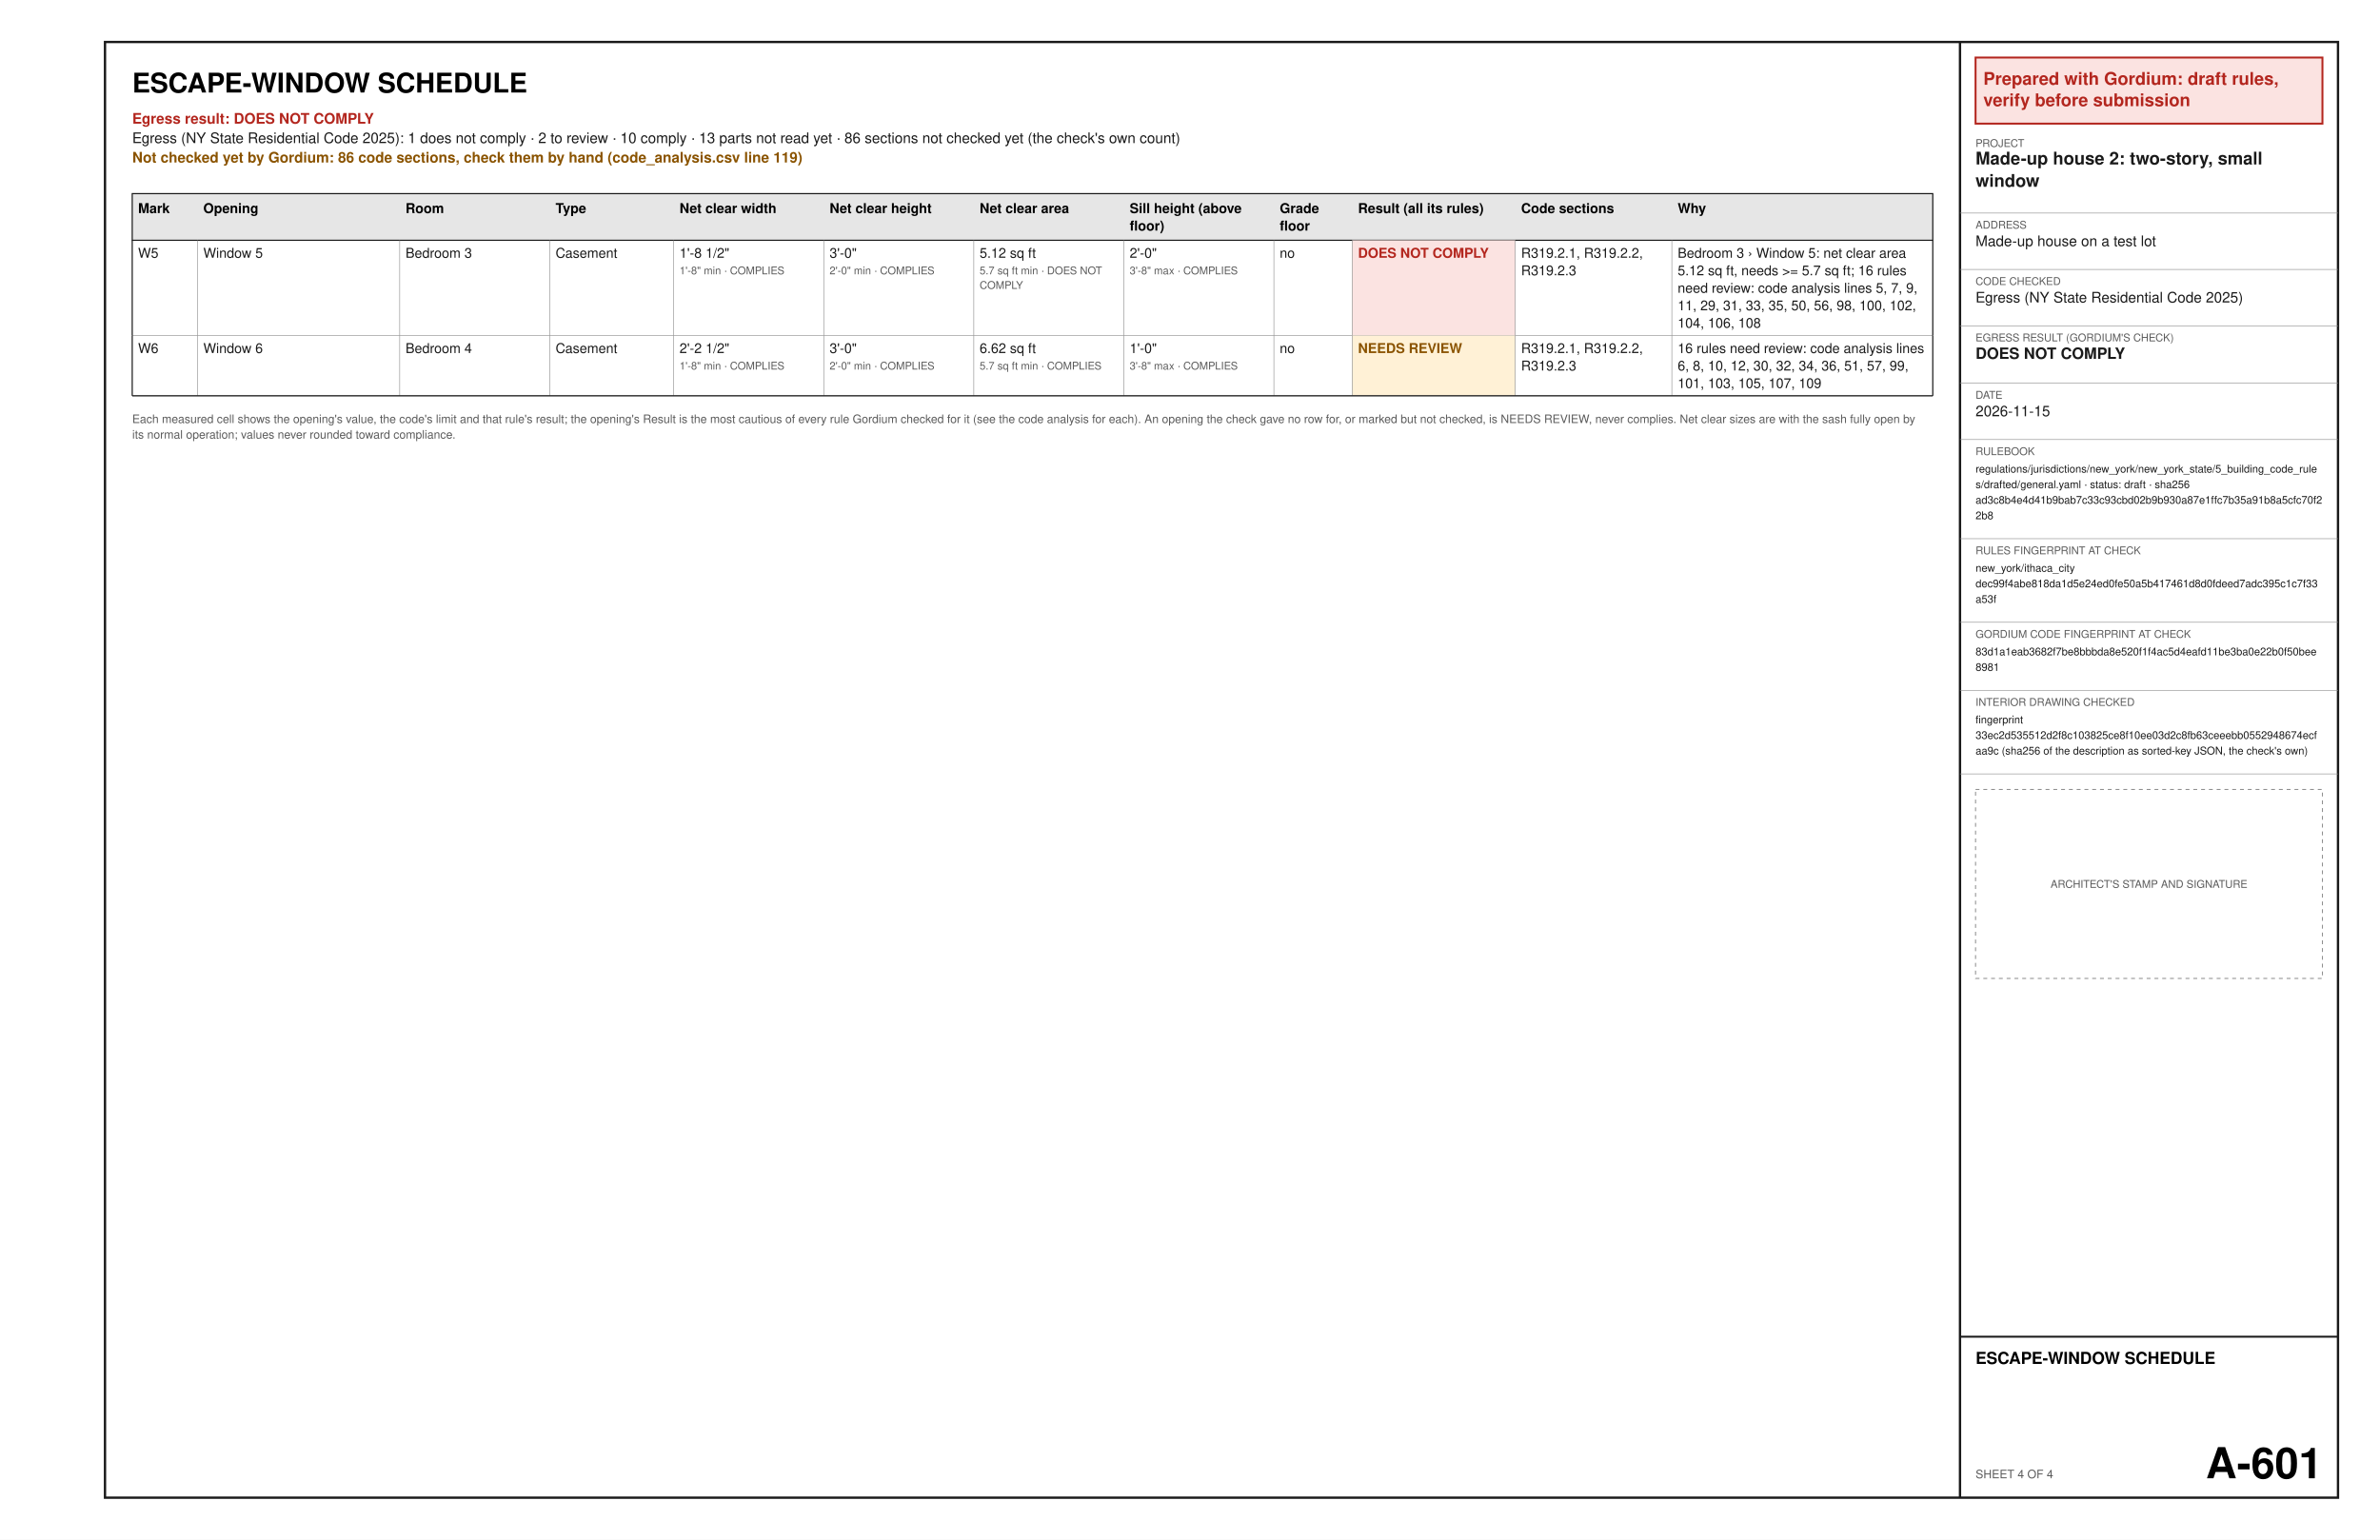
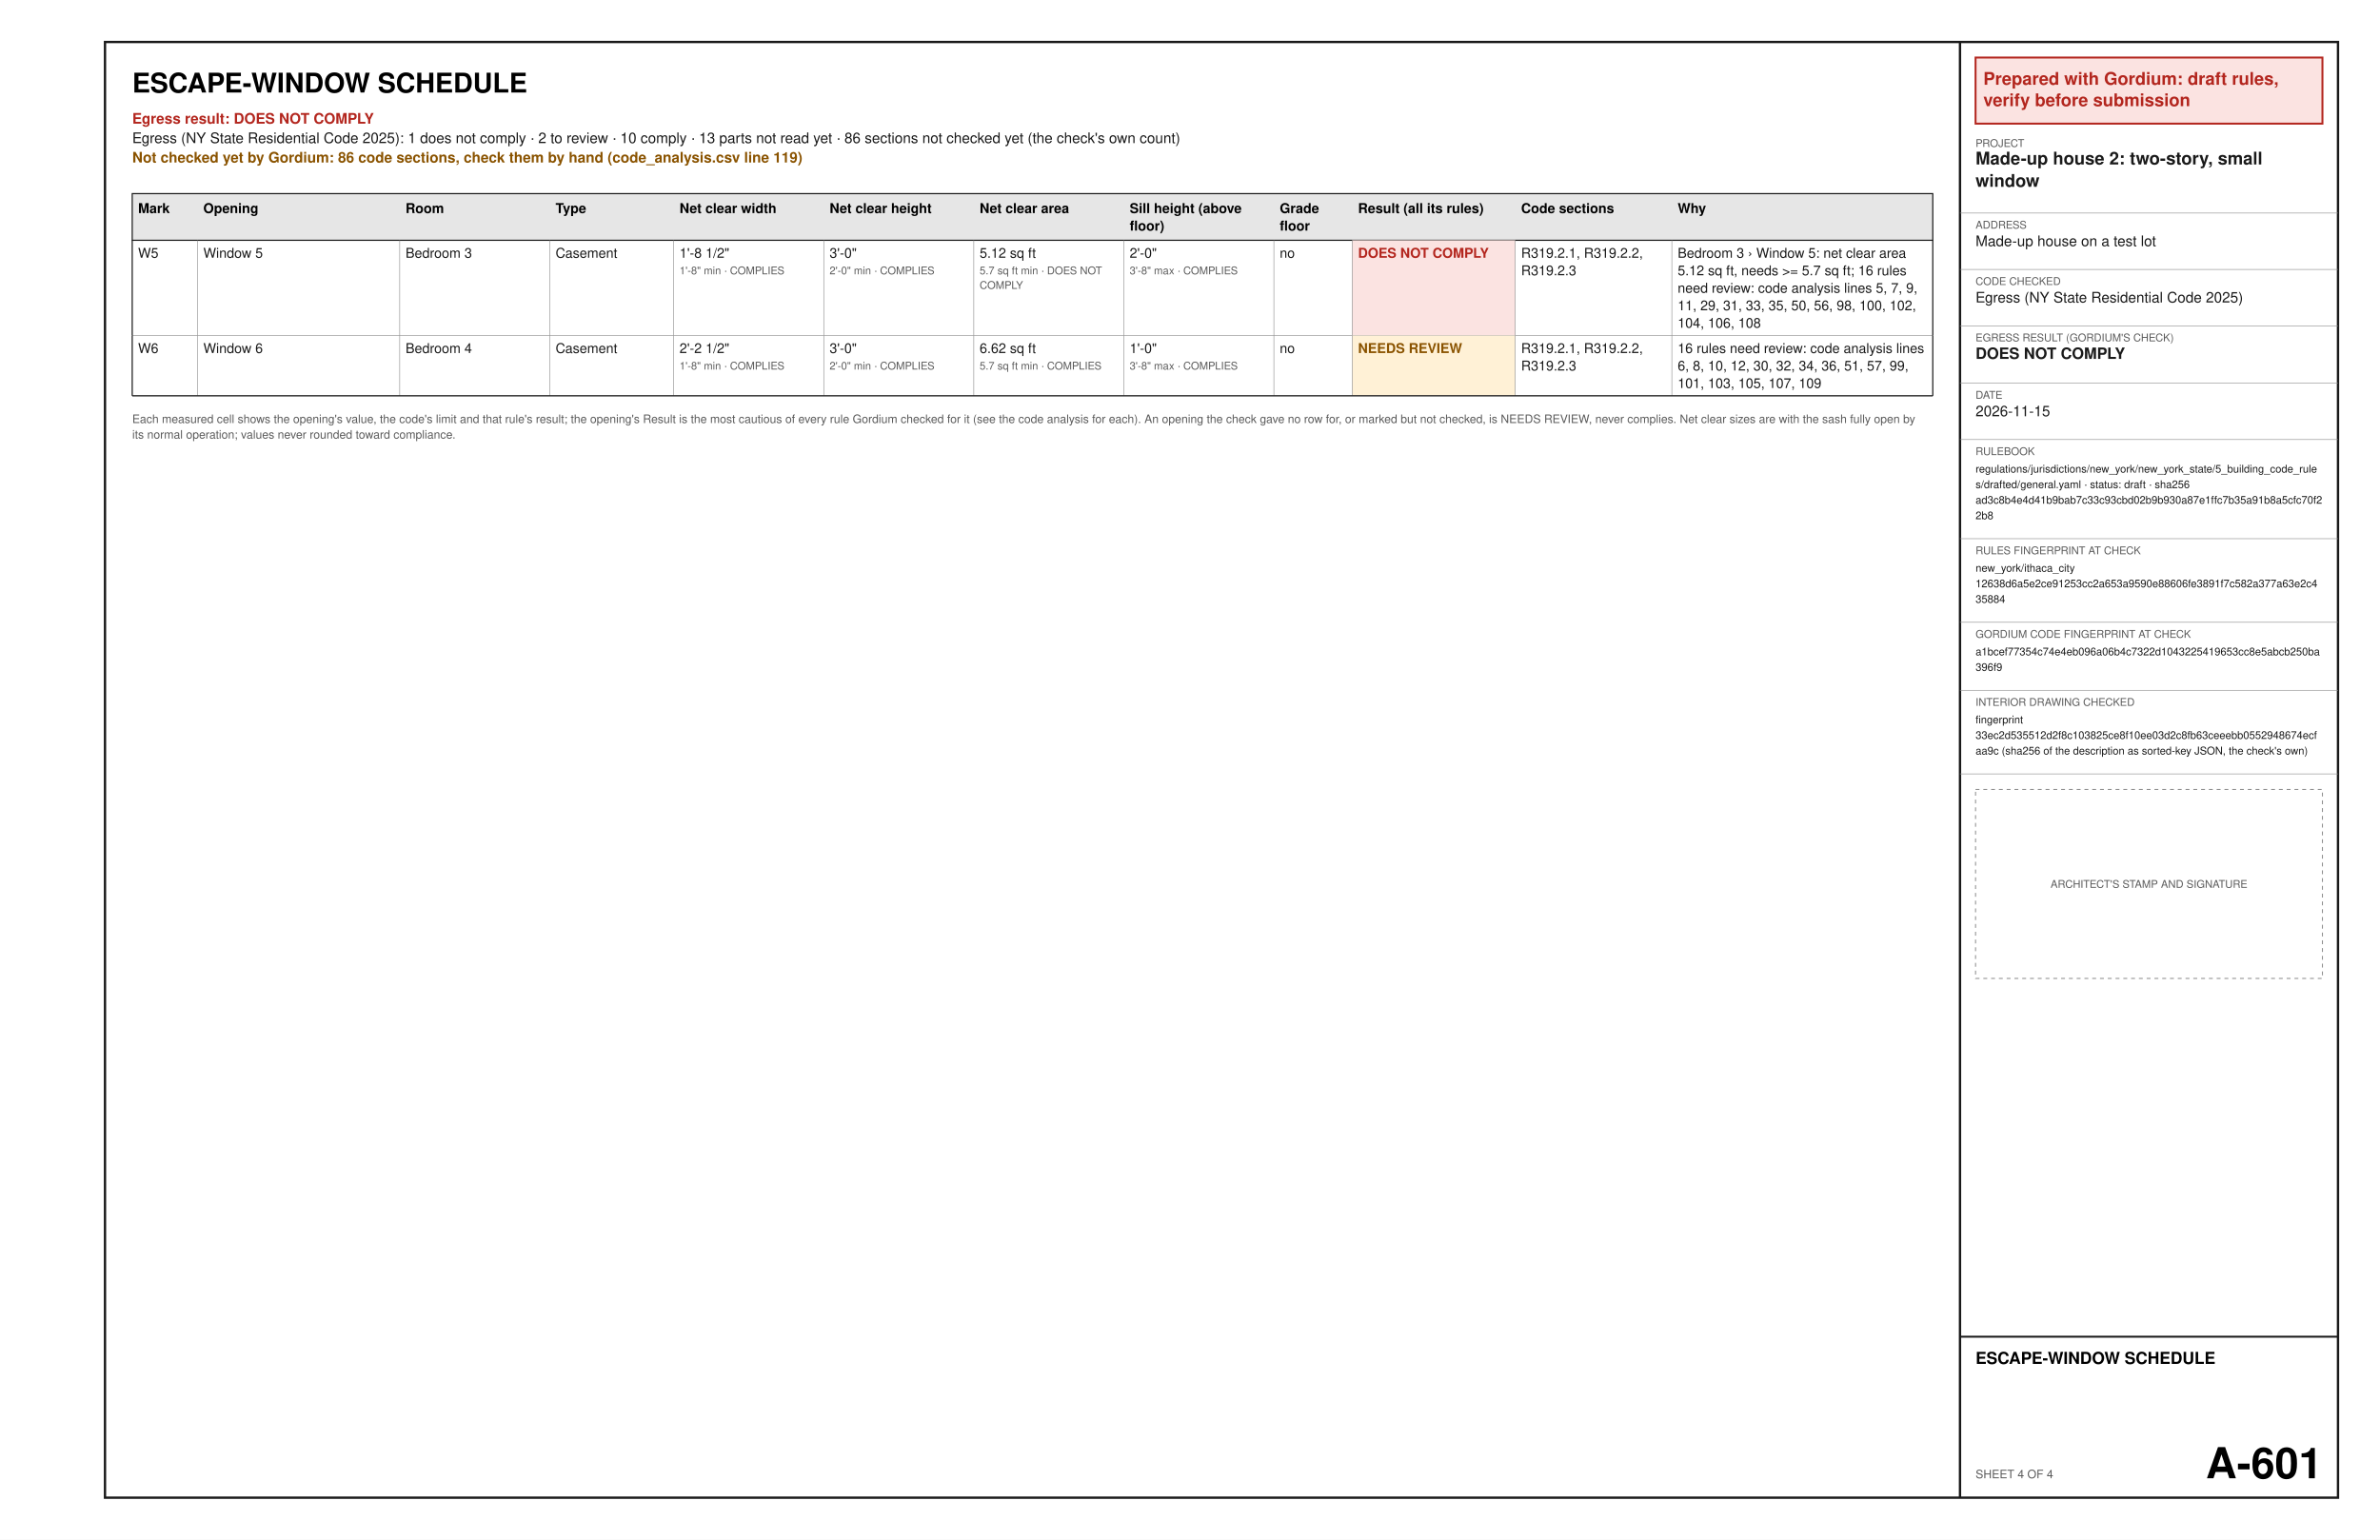
<svg xmlns="http://www.w3.org/2000/svg" width="17in" height="11in" viewBox="0 0 1224 792" font-family="Helvetica, Arial, sans-serif">
  <rect x="0" y="0" width="1224" height="792" fill="#ffffff" />
  <text x="68" y="47.6" font-size="14" font-weight="bold" text-anchor="start" fill="#000000" xml:space="preserve">ESCAPE-WINDOW SCHEDULE</text>
  <text x="68" y="63.6" font-size="7.5" font-weight="bold" text-anchor="start" fill="#b3261e" xml:space="preserve">Egress result: DOES NOT COMPLY</text>
  <text x="68" y="73.6" font-size="7.5" text-anchor="start" fill="#1a1a1a" xml:space="preserve">Egress (NY State Residential Code 2025): 1 does not comply · 2 to review · 10 comply · 13 parts not read yet · 86 sections not checked yet (the check's own count)</text>
  <text x="68" y="83.6" font-size="7.5" font-weight="bold" text-anchor="start" fill="#8a5300" xml:space="preserve">Not checked yet by Gordium: 86 code sections, check them by hand (code_analysis.csv line 119)</text>
  <polygon points="68,99.6 994,99.6 994,123.6 68,123.6" fill="#e6e6e6" stroke="#1a1a1a" stroke-width="0.6" />
  <text x="71" y="109.6" font-size="7" font-weight="bold" text-anchor="start" fill="#000000" xml:space="preserve">Mark</text>
  <text x="104.55" y="109.6" font-size="7" font-weight="bold" text-anchor="start" fill="#000000" xml:space="preserve">Opening</text>
  <text x="208.56" y="109.6" font-size="7" font-weight="bold" text-anchor="start" fill="#000000" xml:space="preserve">Room</text>
  <text x="285.72" y="109.6" font-size="7" font-weight="bold" text-anchor="start" fill="#000000" xml:space="preserve">Type</text>
  <text x="349.47" y="109.6" font-size="7" font-weight="bold" text-anchor="start" fill="#000000" xml:space="preserve">Net clear width</text>
  <text x="426.64" y="109.6" font-size="7" font-weight="bold" text-anchor="start" fill="#000000" xml:space="preserve">Net clear height</text>
  <text x="503.8" y="109.6" font-size="7" font-weight="bold" text-anchor="start" fill="#000000" xml:space="preserve">Net clear area</text>
  <text x="580.97" y="109.6" font-size="7" font-weight="bold" text-anchor="start" fill="#000000" xml:space="preserve">Sill height (above</text>
  <text x="580.97" y="118.6" font-size="7" font-weight="bold" text-anchor="start" fill="#000000" xml:space="preserve">floor)</text>
  <text x="658.14" y="109.6" font-size="7" font-weight="bold" text-anchor="start" fill="#000000" xml:space="preserve">Grade</text>
  <text x="658.14" y="118.6" font-size="7" font-weight="bold" text-anchor="start" fill="#000000" xml:space="preserve">floor</text>
  <text x="698.4" y="109.6" font-size="7" font-weight="bold" text-anchor="start" fill="#000000" xml:space="preserve">Result (all its rules)</text>
  <text x="782.28" y="109.6" font-size="7" font-weight="bold" text-anchor="start" fill="#000000" xml:space="preserve">Code sections</text>
  <text x="862.8" y="109.6" font-size="7" font-weight="bold" text-anchor="start" fill="#000000" xml:space="preserve">Why</text>
  <text x="71" y="132.6" font-size="7" text-anchor="start" fill="#1a1a1a" xml:space="preserve">W5</text>
  <text x="104.55" y="132.6" font-size="7" text-anchor="start" fill="#1a1a1a" xml:space="preserve">Window 5</text>
  <text x="208.56" y="132.6" font-size="7" text-anchor="start" fill="#1a1a1a" xml:space="preserve">Bedroom 3</text>
  <text x="285.72" y="132.6" font-size="7" text-anchor="start" fill="#1a1a1a" xml:space="preserve">Casement</text>
  <text x="349.47" y="132.6" font-size="7" text-anchor="start" fill="#1a1a1a" xml:space="preserve">1'-8 1/2"</text>
  <text x="349.47" y="141.1" font-size="5.5" text-anchor="start" fill="#5a5a5a" xml:space="preserve">1'-8" min · COMPLIES</text>
  <text x="426.64" y="132.6" font-size="7" text-anchor="start" fill="#1a1a1a" xml:space="preserve">3'-0"</text>
  <text x="426.64" y="141.1" font-size="5.5" text-anchor="start" fill="#5a5a5a" xml:space="preserve">2'-0" min · COMPLIES</text>
  <text x="503.8" y="132.6" font-size="7" text-anchor="start" fill="#1a1a1a" xml:space="preserve">5.12 sq ft</text>
  <text x="503.8" y="141.1" font-size="5.5" text-anchor="start" fill="#5a5a5a" xml:space="preserve">5.7 sq ft min · DOES NOT</text>
  <text x="503.8" y="148.6" font-size="5.5" text-anchor="start" fill="#5a5a5a" xml:space="preserve">COMPLY</text>
  <text x="580.97" y="132.6" font-size="7" text-anchor="start" fill="#1a1a1a" xml:space="preserve">2'-0"</text>
  <text x="580.97" y="141.1" font-size="5.5" text-anchor="start" fill="#5a5a5a" xml:space="preserve">3'-8" max · COMPLIES</text>
  <text x="658.14" y="132.6" font-size="7" text-anchor="start" fill="#1a1a1a" xml:space="preserve">no</text>
  <polygon points="695.4,123.6 779.28,123.6 779.28,172.6 695.4,172.6" fill="#fbe3e1" />
  <text x="698.4" y="132.6" font-size="7" font-weight="bold" text-anchor="start" fill="#b3261e" xml:space="preserve">DOES NOT COMPLY</text>
  <text x="782.28" y="132.6" font-size="7" text-anchor="start" fill="#1a1a1a" xml:space="preserve">R319.2.1, R319.2.2,</text>
  <text x="782.28" y="141.6" font-size="7" text-anchor="start" fill="#1a1a1a" xml:space="preserve">R319.2.3</text>
  <text x="862.8" y="132.6" font-size="7" text-anchor="start" fill="#1a1a1a" xml:space="preserve">Bedroom 3 › Window 5: net clear area</text>
  <text x="862.8" y="141.6" font-size="7" text-anchor="start" fill="#1a1a1a" xml:space="preserve">5.12 sq ft, needs &gt;= 5.7 sq ft; 16 rules</text>
  <text x="862.8" y="150.6" font-size="7" text-anchor="start" fill="#1a1a1a" xml:space="preserve">need review: code analysis lines 5, 7, 9,</text>
  <text x="862.8" y="159.6" font-size="7" text-anchor="start" fill="#1a1a1a" xml:space="preserve">11, 29, 31, 33, 35, 50, 56, 98, 100, 102,</text>
  <text x="862.8" y="168.6" font-size="7" text-anchor="start" fill="#1a1a1a" xml:space="preserve">104, 106, 108</text>
  <line x1="68" y1="172.6" x2="994" y2="172.6" stroke="#8c8c8c" stroke-width="0.3" />
  <line x1="101.55" y1="123.6" x2="101.55" y2="172.6" stroke="#8c8c8c" stroke-width="0.3" />
  <line x1="205.56" y1="123.6" x2="205.56" y2="172.6" stroke="#8c8c8c" stroke-width="0.3" />
  <line x1="282.72" y1="123.6" x2="282.72" y2="172.6" stroke="#8c8c8c" stroke-width="0.3" />
  <line x1="346.47" y1="123.6" x2="346.47" y2="172.6" stroke="#8c8c8c" stroke-width="0.3" />
  <line x1="423.64" y1="123.6" x2="423.64" y2="172.6" stroke="#8c8c8c" stroke-width="0.3" />
  <line x1="500.8" y1="123.6" x2="500.8" y2="172.6" stroke="#8c8c8c" stroke-width="0.3" />
  <line x1="577.97" y1="123.6" x2="577.97" y2="172.6" stroke="#8c8c8c" stroke-width="0.3" />
  <line x1="655.14" y1="123.6" x2="655.14" y2="172.6" stroke="#8c8c8c" stroke-width="0.3" />
  <line x1="695.4" y1="123.6" x2="695.4" y2="172.6" stroke="#8c8c8c" stroke-width="0.3" />
  <line x1="779.28" y1="123.6" x2="779.28" y2="172.6" stroke="#8c8c8c" stroke-width="0.3" />
  <line x1="859.8" y1="123.6" x2="859.8" y2="172.6" stroke="#8c8c8c" stroke-width="0.3" />
  <line x1="68" y1="123.6" x2="68" y2="172.6" stroke="#1a1a1a" stroke-width="0.6" />
  <line x1="994" y1="123.6" x2="994" y2="172.6" stroke="#1a1a1a" stroke-width="0.6" />
  <text x="71" y="181.6" font-size="7" text-anchor="start" fill="#1a1a1a" xml:space="preserve">W6</text>
  <text x="104.55" y="181.6" font-size="7" text-anchor="start" fill="#1a1a1a" xml:space="preserve">Window 6</text>
  <text x="208.56" y="181.6" font-size="7" text-anchor="start" fill="#1a1a1a" xml:space="preserve">Bedroom 4</text>
  <text x="285.72" y="181.6" font-size="7" text-anchor="start" fill="#1a1a1a" xml:space="preserve">Casement</text>
  <text x="349.47" y="181.6" font-size="7" text-anchor="start" fill="#1a1a1a" xml:space="preserve">2'-2 1/2"</text>
  <text x="349.47" y="190.1" font-size="5.5" text-anchor="start" fill="#5a5a5a" xml:space="preserve">1'-8" min · COMPLIES</text>
  <text x="426.64" y="181.6" font-size="7" text-anchor="start" fill="#1a1a1a" xml:space="preserve">3'-0"</text>
  <text x="426.64" y="190.1" font-size="5.5" text-anchor="start" fill="#5a5a5a" xml:space="preserve">2'-0" min · COMPLIES</text>
  <text x="503.8" y="181.6" font-size="7" text-anchor="start" fill="#1a1a1a" xml:space="preserve">6.62 sq ft</text>
  <text x="503.8" y="190.1" font-size="5.5" text-anchor="start" fill="#5a5a5a" xml:space="preserve">5.7 sq ft min · COMPLIES</text>
  <text x="580.97" y="181.6" font-size="7" text-anchor="start" fill="#1a1a1a" xml:space="preserve">1'-0"</text>
  <text x="580.97" y="190.1" font-size="5.5" text-anchor="start" fill="#5a5a5a" xml:space="preserve">3'-8" max · COMPLIES</text>
  <text x="658.14" y="181.6" font-size="7" text-anchor="start" fill="#1a1a1a" xml:space="preserve">no</text>
  <polygon points="695.4,172.6 779.28,172.6 779.28,203.6 695.4,203.6" fill="#fff1d6" />
  <text x="698.4" y="181.6" font-size="7" font-weight="bold" text-anchor="start" fill="#8a5300" xml:space="preserve">NEEDS REVIEW</text>
  <text x="782.28" y="181.6" font-size="7" text-anchor="start" fill="#1a1a1a" xml:space="preserve">R319.2.1, R319.2.2,</text>
  <text x="782.28" y="190.6" font-size="7" text-anchor="start" fill="#1a1a1a" xml:space="preserve">R319.2.3</text>
  <text x="862.8" y="181.6" font-size="7" text-anchor="start" fill="#1a1a1a" xml:space="preserve">16 rules need review: code analysis lines</text>
  <text x="862.8" y="190.6" font-size="7" text-anchor="start" fill="#1a1a1a" xml:space="preserve">6, 8, 10, 12, 30, 32, 34, 36, 51, 57, 99,</text>
  <text x="862.8" y="199.6" font-size="7" text-anchor="start" fill="#1a1a1a" xml:space="preserve">101, 103, 105, 107, 109</text>
  <line x1="68" y1="203.6" x2="994" y2="203.6" stroke="#8c8c8c" stroke-width="0.3" />
  <line x1="101.55" y1="172.6" x2="101.55" y2="203.6" stroke="#8c8c8c" stroke-width="0.3" />
  <line x1="205.56" y1="172.6" x2="205.56" y2="203.6" stroke="#8c8c8c" stroke-width="0.3" />
  <line x1="282.72" y1="172.6" x2="282.72" y2="203.6" stroke="#8c8c8c" stroke-width="0.3" />
  <line x1="346.47" y1="172.6" x2="346.47" y2="203.6" stroke="#8c8c8c" stroke-width="0.3" />
  <line x1="423.64" y1="172.6" x2="423.64" y2="203.6" stroke="#8c8c8c" stroke-width="0.3" />
  <line x1="500.8" y1="172.6" x2="500.8" y2="203.6" stroke="#8c8c8c" stroke-width="0.3" />
  <line x1="577.97" y1="172.6" x2="577.97" y2="203.6" stroke="#8c8c8c" stroke-width="0.3" />
  <line x1="655.14" y1="172.6" x2="655.14" y2="203.6" stroke="#8c8c8c" stroke-width="0.3" />
  <line x1="695.4" y1="172.6" x2="695.4" y2="203.6" stroke="#8c8c8c" stroke-width="0.3" />
  <line x1="779.28" y1="172.6" x2="779.28" y2="203.6" stroke="#8c8c8c" stroke-width="0.3" />
  <line x1="859.8" y1="172.6" x2="859.8" y2="203.6" stroke="#8c8c8c" stroke-width="0.3" />
  <line x1="68" y1="172.6" x2="68" y2="203.6" stroke="#1a1a1a" stroke-width="0.6" />
  <line x1="994" y1="172.6" x2="994" y2="203.6" stroke="#1a1a1a" stroke-width="0.6" />
  <line x1="68" y1="203.6" x2="994" y2="203.6" stroke="#1a1a1a" stroke-width="0.6" />
  <text x="68" y="217.6" font-size="6" text-anchor="start" fill="#5a5a5a" xml:space="preserve">Each measured cell shows the opening's value, the code's limit and that rule's result; the opening's Result is the most cautious of every rule Gordium checked for it (see the code analysis for each). An opening the check gave no row for, or marked but not checked, is NEEDS REVIEW, never complies. Net clear sizes are with the sash fully open by</text>
  <text x="68" y="225.6" font-size="6" text-anchor="start" fill="#5a5a5a" xml:space="preserve">its normal operation; values never rounded toward compliance.</text>
  <polygon points="54,21.6 1202.4,21.6 1202.4,770.4 54,770.4" fill="none" stroke="#1a1a1a" stroke-width="1.2" />
  <line x1="1008" y1="21.6" x2="1008" y2="770.4" stroke="#1a1a1a" stroke-width="1.2" />
  <polygon points="1016,29.6 1194.4,29.6 1194.4,63.6 1016,63.6" fill="#fbe3e1" stroke="#b3261e" stroke-width="1" />
  <text x="1020" y="43.6" font-size="9" font-weight="bold" text-anchor="start" fill="#b3261e" xml:space="preserve">Prepared with Gordium: draft rules,</text>
  <text x="1020" y="54.6" font-size="9" font-weight="bold" text-anchor="start" fill="#b3261e" xml:space="preserve">verify before submission</text>
  <text x="1016" y="75.6" font-size="5.5" text-anchor="start" fill="#5a5a5a" xml:space="preserve">PROJECT</text>
  <text x="1016" y="84.6" font-size="9" font-weight="bold" text-anchor="start" fill="#1a1a1a" xml:space="preserve">Made-up house 2: two-story, small</text>
  <text x="1016" y="96.1" font-size="9" font-weight="bold" text-anchor="start" fill="#1a1a1a" xml:space="preserve">window</text>
  <line x1="1008" y1="109.6" x2="1202.4" y2="109.6" stroke="#8c8c8c" stroke-width="0.3" />
  <text x="1016" y="117.6" font-size="5.5" text-anchor="start" fill="#5a5a5a" xml:space="preserve">ADDRESS</text>
  <text x="1016" y="126.6" font-size="7.5" text-anchor="start" fill="#1a1a1a" xml:space="preserve">Made-up house on a test lot</text>
  <line x1="1008" y1="138.6" x2="1202.4" y2="138.6" stroke="#8c8c8c" stroke-width="0.3" />
  <text x="1016" y="146.6" font-size="5.5" text-anchor="start" fill="#5a5a5a" xml:space="preserve">CODE CHECKED</text>
  <text x="1016" y="155.6" font-size="7.5" text-anchor="start" fill="#1a1a1a" xml:space="preserve">Egress (NY State Residential Code 2025)</text>
  <line x1="1008" y1="167.6" x2="1202.4" y2="167.6" stroke="#8c8c8c" stroke-width="0.3" />
  <text x="1016" y="175.6" font-size="5.5" text-anchor="start" fill="#5a5a5a" xml:space="preserve">EGRESS RESULT (GORDIUM'S CHECK)</text>
  <text x="1016" y="184.6" font-size="8" font-weight="bold" text-anchor="start" fill="#1a1a1a" xml:space="preserve">DOES NOT COMPLY</text>
  <line x1="1008" y1="197.1" x2="1202.4" y2="197.1" stroke="#8c8c8c" stroke-width="0.3" />
  <text x="1016" y="205.1" font-size="5.5" text-anchor="start" fill="#5a5a5a" xml:space="preserve">DATE</text>
  <text x="1016" y="214.1" font-size="7.5" text-anchor="start" fill="#1a1a1a" xml:space="preserve">2026-11-15</text>
  <line x1="1008" y1="226.1" x2="1202.4" y2="226.1" stroke="#8c8c8c" stroke-width="0.3" />
  <text x="1016" y="234.1" font-size="5.5" text-anchor="start" fill="#5a5a5a" xml:space="preserve">RULEBOOK</text>
  <text x="1016" y="243.1" font-size="5.5" text-anchor="start" fill="#1a1a1a" xml:space="preserve">regulations/jurisdictions/new_york/new_york_state/5_building_code_rule</text>
  <text x="1016" y="251.1" font-size="5.5" text-anchor="start" fill="#1a1a1a" xml:space="preserve">s/drafted/general.yaml · status: draft · sha256</text>
  <text x="1016" y="259.1" font-size="5.5" text-anchor="start" fill="#1a1a1a" xml:space="preserve">ad3c8b4e4d41b9bab7c33c93cbd02b9b930a87e1ffc7b35a91b8a5cfc70f2</text>
  <text x="1016" y="267.1" font-size="5.5" text-anchor="start" fill="#1a1a1a" xml:space="preserve">2b8</text>
  <line x1="1008" y1="277.1" x2="1202.4" y2="277.1" stroke="#8c8c8c" stroke-width="0.3" />
  <text x="1016" y="285.1" font-size="5.5" text-anchor="start" fill="#5a5a5a" xml:space="preserve">RULES FINGERPRINT AT CHECK</text>
  <text x="1016" y="294.1" font-size="5.5" text-anchor="start" fill="#1a1a1a" xml:space="preserve">new_york/ithaca_city</text>
-   <text x="1016" y="302.1" font-size="5.5" text-anchor="start" fill="#1a1a1a" xml:space="preserve">dec99f4abe818da1d5e24ed0fe50a5b417461d8d0fdeed7adc395c1c7f33</text>
-   <text x="1016" y="310.1" font-size="5.5" text-anchor="start" fill="#1a1a1a" xml:space="preserve">a53f</text>
+   <text x="1016" y="302.1" font-size="5.5" text-anchor="start" fill="#1a1a1a" xml:space="preserve">12638d6a5e2ce91253cc2a653a9590e88606fe3891f7c582a377a63e2c4</text>
+   <text x="1016" y="310.1" font-size="5.5" text-anchor="start" fill="#1a1a1a" xml:space="preserve">35884</text>
  <line x1="1008" y1="320.1" x2="1202.4" y2="320.1" stroke="#8c8c8c" stroke-width="0.3" />
  <text x="1016" y="328.1" font-size="5.5" text-anchor="start" fill="#5a5a5a" xml:space="preserve">GORDIUM CODE FINGERPRINT AT CHECK</text>
-   <text x="1016" y="337.1" font-size="5.5" text-anchor="start" fill="#1a1a1a" xml:space="preserve">83d1a1eab3682f7be8bbbda8e520f1f4ac5d4eafd11be3ba0e22b0f50bee</text>
-   <text x="1016" y="345.1" font-size="5.5" text-anchor="start" fill="#1a1a1a" xml:space="preserve">8981</text>
+   <text x="1016" y="337.1" font-size="5.5" text-anchor="start" fill="#1a1a1a" xml:space="preserve">a1bcef77354c74e4eb096a06b4c7322d1043225419653cc8e5abcb250ba</text>
+   <text x="1016" y="345.1" font-size="5.5" text-anchor="start" fill="#1a1a1a" xml:space="preserve">396f9</text>
  <line x1="1008" y1="355.1" x2="1202.4" y2="355.1" stroke="#8c8c8c" stroke-width="0.3" />
  <text x="1016" y="363.1" font-size="5.5" text-anchor="start" fill="#5a5a5a" xml:space="preserve">INTERIOR DRAWING CHECKED</text>
  <text x="1016" y="372.1" font-size="5.5" text-anchor="start" fill="#1a1a1a" xml:space="preserve">fingerprint</text>
  <text x="1016" y="380.1" font-size="5.5" text-anchor="start" fill="#1a1a1a" xml:space="preserve">33ec2d535512d2f8c103825ce8f10ee03d2c8fb63ceeebb0552948674ecf</text>
  <text x="1016" y="388.1" font-size="5.5" text-anchor="start" fill="#1a1a1a" xml:space="preserve">aa9c (sha256 of the description as sorted-key JSON, the check's own)</text>
  <line x1="1008" y1="398.1" x2="1202.4" y2="398.1" stroke="#8c8c8c" stroke-width="0.3" />
  <polygon points="1016,406.1 1194.4,406.1 1194.4,503.3 1016,503.3" fill="none" stroke="#8c8c8c" stroke-width="0.5" stroke-dasharray="2 2" />
  <text x="1105.2" y="456.7" font-size="5.5" text-anchor="middle" fill="#5a5a5a" xml:space="preserve">ARCHITECT'S STAMP AND SIGNATURE</text>
  <line x1="1008" y1="687.6" x2="1202.4" y2="687.6" stroke="#1a1a1a" stroke-width="1" />
  <text x="1016" y="701.6" font-size="8.5" font-weight="bold" text-anchor="start" fill="#000000" xml:space="preserve">ESCAPE-WINDOW SCHEDULE</text>
  <text x="1016" y="760.4" font-size="6" text-anchor="start" fill="#5a5a5a" xml:space="preserve">SHEET 4 OF 4</text>
  <text x="1194.4" y="760.4" font-size="22" font-weight="bold" text-anchor="end" fill="#000000" xml:space="preserve">A-601</text>
</svg>
